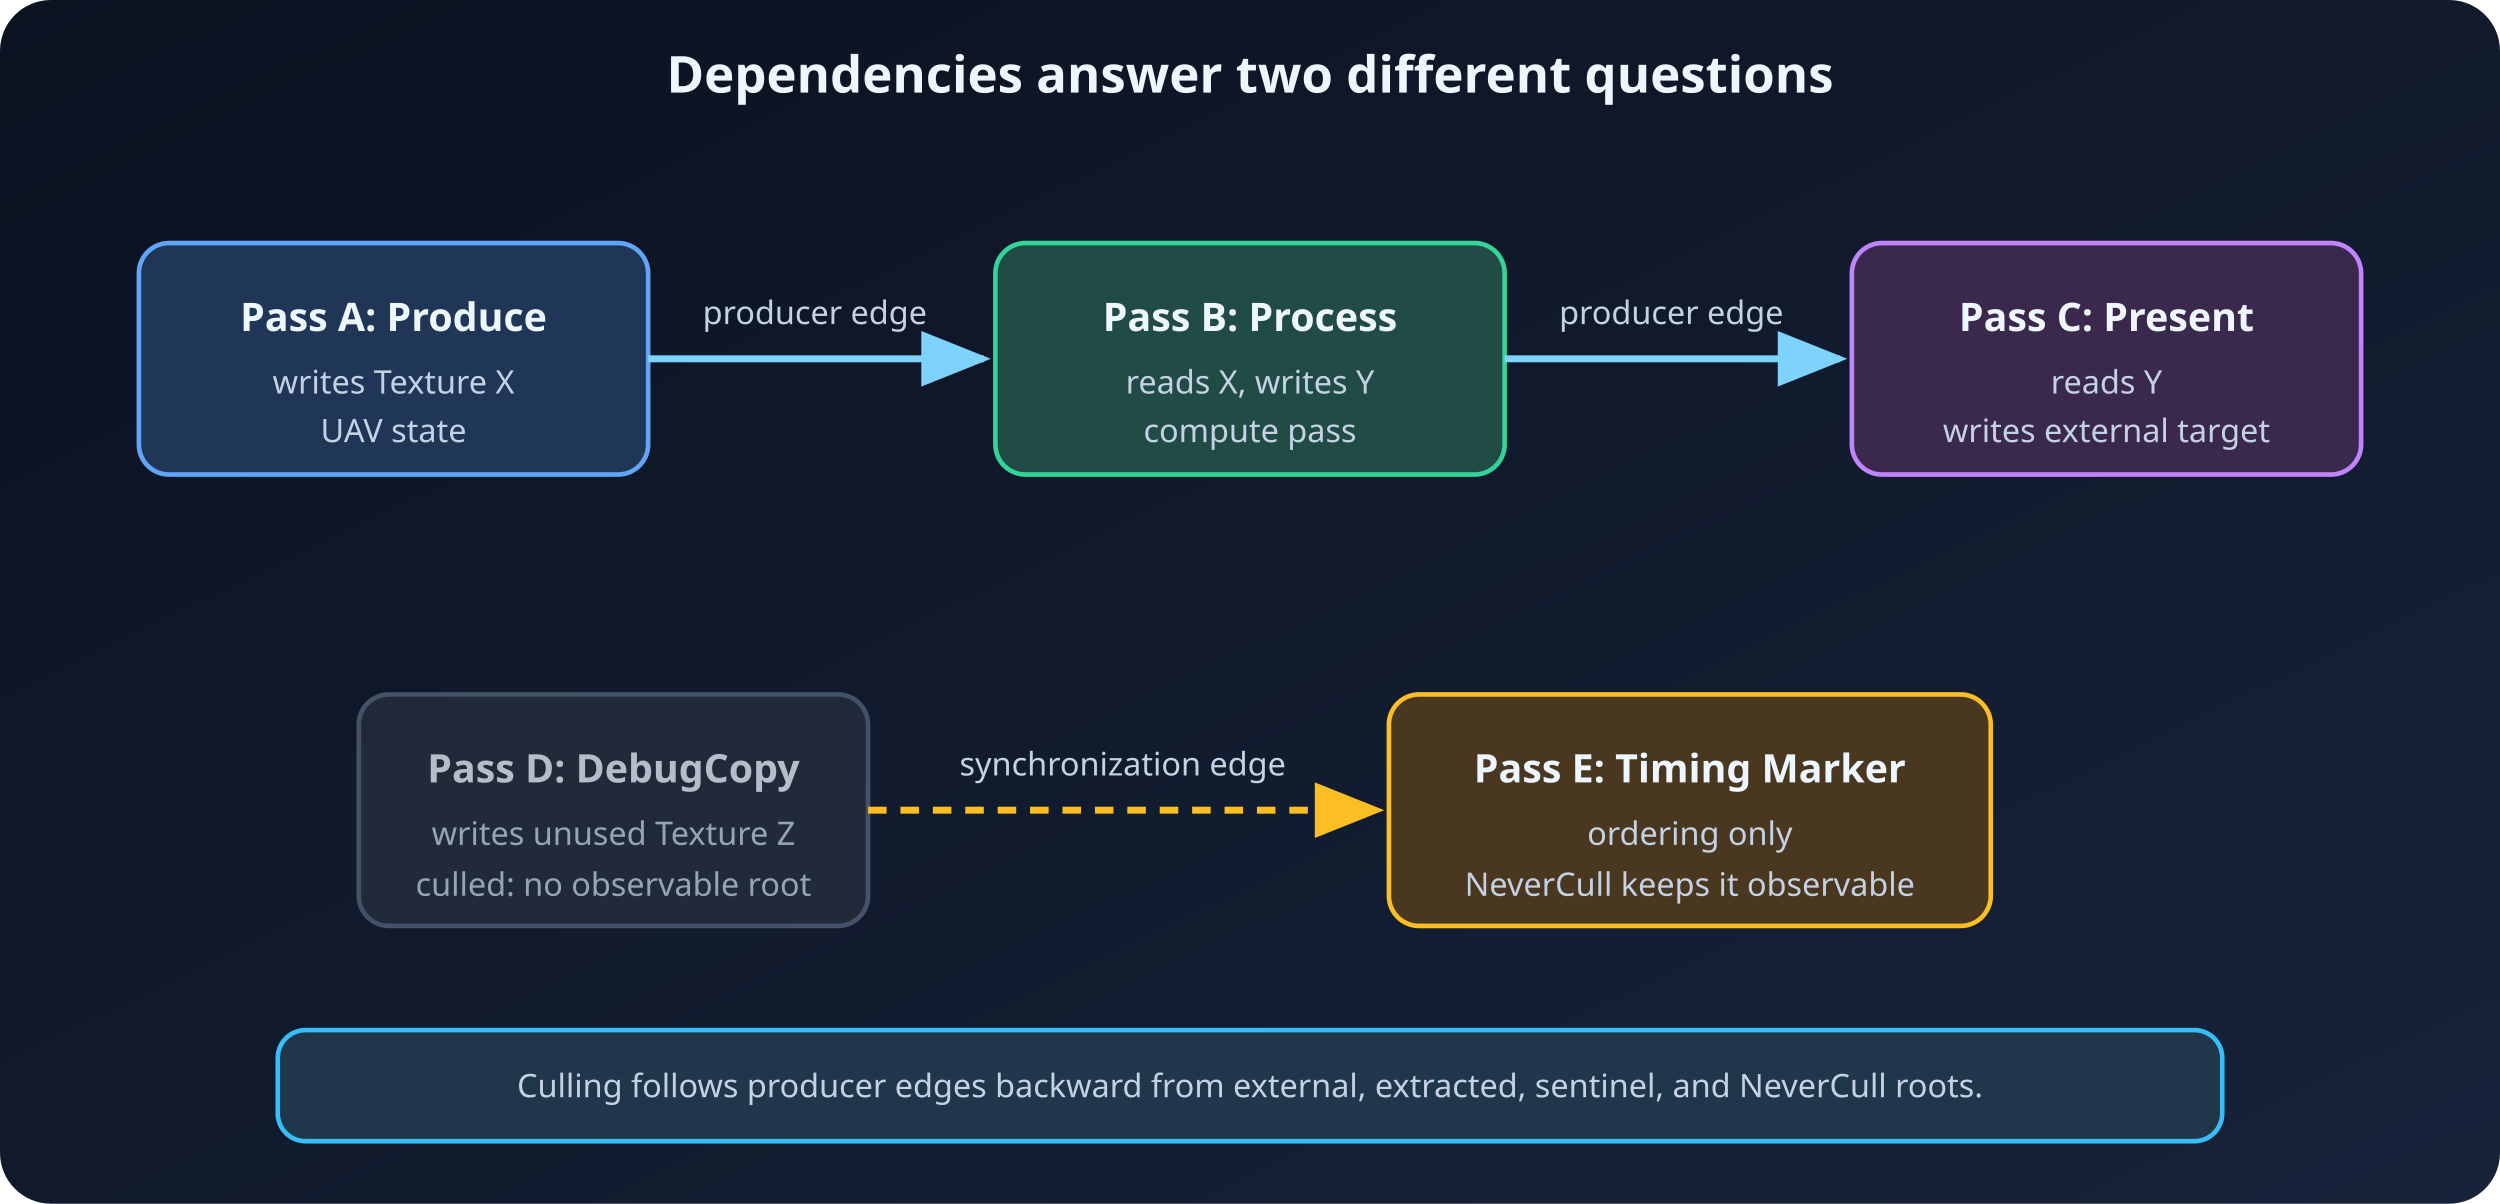
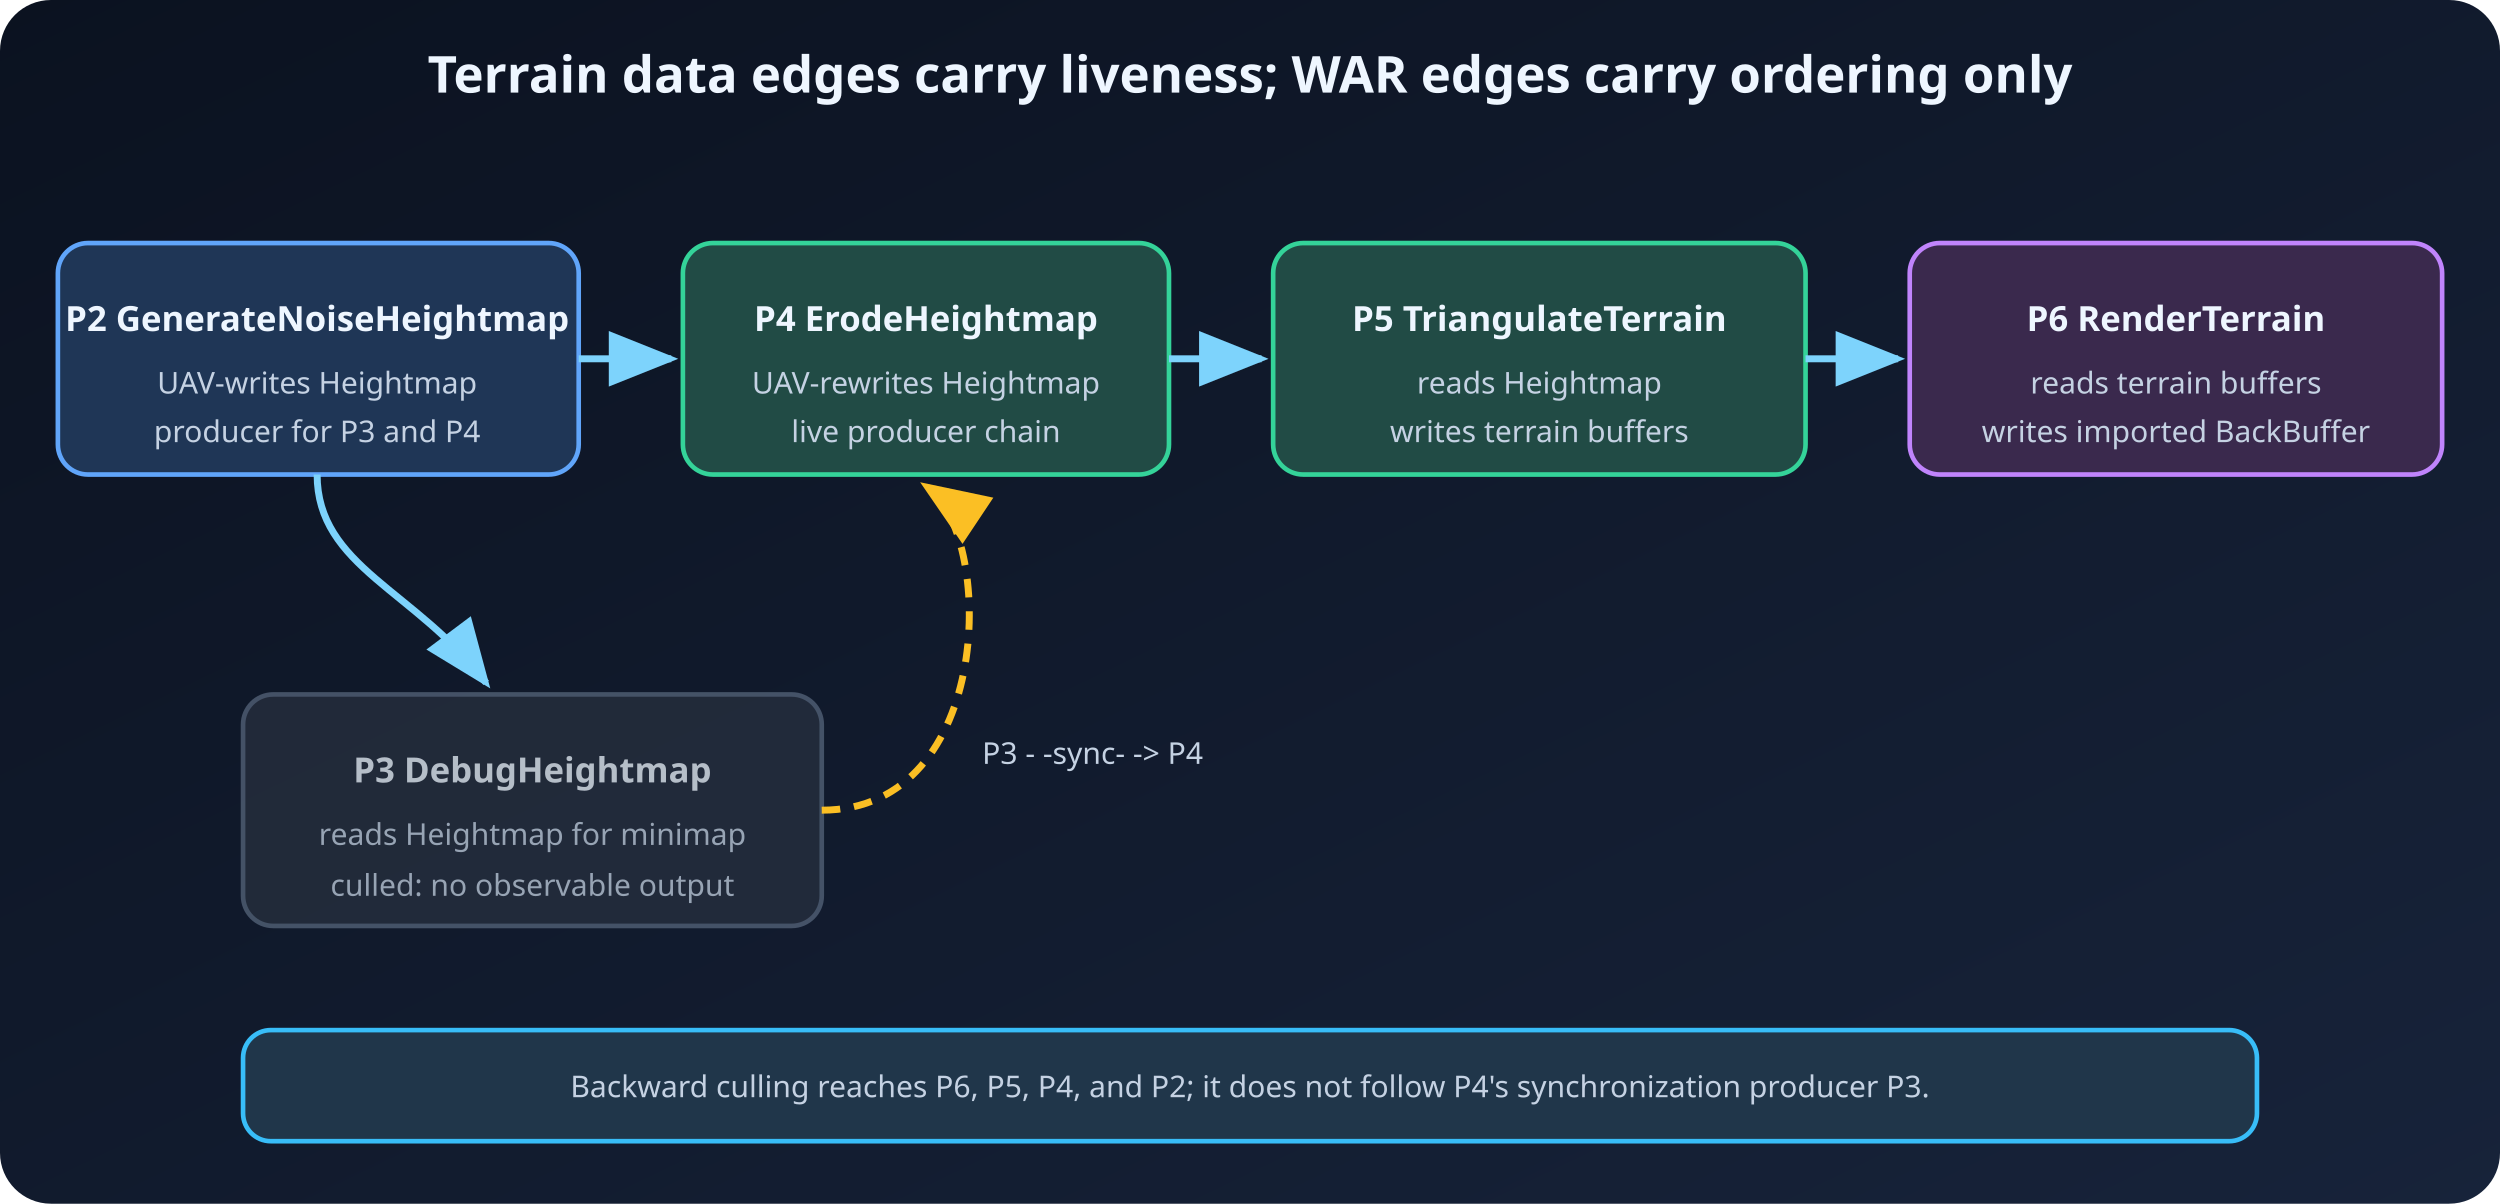
<svg xmlns="http://www.w3.org/2000/svg" width="1080" height="520" viewBox="0 0 1080 520" role="img" aria-labelledby="title desc">
  <defs>
    <linearGradient id="bg" x1="0" y1="0" x2="1" y2="1">
      <stop offset="0" stop-color="#0b1220" />
      <stop offset="1" stop-color="#17233a" />
    </linearGradient>
    <marker id="arrow" markerWidth="10" markerHeight="8" refX="9" refY="4" orient="auto">
      <path d="M0,0 L10,4 L0,8 Z" fill="#7dd3fc" />
    </marker>
    <marker id="syncArrow" markerWidth="10" markerHeight="8" refX="9" refY="4" orient="auto">
      <path d="M0,0 L10,4 L0,8 Z" fill="#fbbf24" />
    </marker>
    <style>
      .box{rx:13;stroke-width:2}.title{font:700 22px system-ui,sans-serif;fill:#eef6ff;text-anchor:middle}
-       .label{font:600 17px system-ui,sans-serif;fill:#eef6ff;text-anchor:middle}
-       .small{font:14px system-ui,sans-serif;fill:#c5d2e3;text-anchor:middle}
+       .label{font:600 15px system-ui,sans-serif;fill:#eef6ff;text-anchor:middle}
+       .small{font:13px system-ui,sans-serif;fill:#c5d2e3;text-anchor:middle}
      .data{stroke:#7dd3fc;stroke-width:3;fill:none;marker-end:url(#arrow)}
      .sync{stroke:#fbbf24;stroke-width:3;stroke-dasharray:8 6;fill:none;marker-end:url(#syncArrow)}
    </style>
  </defs>
  <rect width="1080" height="520" rx="22" fill="url(#bg)" />
-   <text x="540" y="40" class="title">Dependencies answer two different questions</text>
-   <rect class="box" x="60" y="105" width="220" height="100" fill="#1f3656" stroke="#60a5fa" />
-   <text x="170" y="143" class="label">Pass A: Produce</text>
-   <text x="170" y="170" class="small">writes Texture X</text>
-   <text x="170" y="191" class="small">UAV state</text>
-   <rect class="box" x="430" y="105" width="220" height="100" fill="#214b45" stroke="#34d399" />
-   <text x="540" y="143" class="label">Pass B: Process</text>
-   <text x="540" y="170" class="small">reads X, writes Y</text>
-   <text x="540" y="191" class="small">compute pass</text>
-   <rect class="box" x="800" y="105" width="220" height="100" fill="#3a294d" stroke="#c084fc" />
-   <text x="910" y="143" class="label">Pass C: Present</text>
-   <text x="910" y="170" class="small">reads Y</text>
-   <text x="910" y="191" class="small">writes external target</text>
-   <path class="data" d="M280 155 H425" />
-   <path class="data" d="M650 155 H795" />
-   <text x="352" y="140" class="small">producer edge</text>
-   <text x="722" y="140" class="small">producer edge</text>
-   <rect class="box" x="155" y="300" width="220" height="100" fill="#2c3442" stroke="#64748b" opacity="0.62" />
-   <text x="265" y="338" class="label" opacity="0.72">Pass D: DebugCopy</text>
-   <text x="265" y="365" class="small" opacity="0.72">writes unused Texture Z</text>
-   <text x="265" y="387" class="small" opacity="0.72">culled: no observable root</text>
-   <rect class="box" x="600" y="300" width="260" height="100" fill="#493720" stroke="#fbbf24" />
-   <text x="730" y="338" class="label">Pass E: Timing Marker</text>
-   <text x="730" y="365" class="small">ordering only</text>
-   <text x="730" y="387" class="small">NeverCull keeps it observable</text>
-   <path class="sync" d="M375 350 H595" />
-   <text x="485" y="335" class="small">synchronization edge</text>
-   <rect x="120" y="445" width="840" height="48" rx="12" fill="#20364a" stroke="#38bdf8" stroke-width="2" />
-   <text x="540" y="474" class="small">Culling follows producer edges backward from external, extracted, sentinel, and NeverCull roots.</text>
+   <text x="540" y="40" class="title">Terrain data edges carry liveness; WAR edges carry ordering only</text>
+   <rect class="box" x="25" y="105" width="225" height="100" fill="#1f3656" stroke="#60a5fa" />
+   <text x="137" y="143" class="label">P2 GenerateNoiseHeightmap</text>
+   <text x="137" y="170" class="small">UAV-writes Heightmap</text>
+   <text x="137" y="191" class="small">producer for P3 and P4</text>
+   <rect class="box" x="295" y="105" width="210" height="100" fill="#214b45" stroke="#34d399" />
+   <text x="400" y="143" class="label">P4 ErodeHeightmap</text>
+   <text x="400" y="170" class="small">UAV-rewrites Heightmap</text>
+   <text x="400" y="191" class="small">live producer chain</text>
+   <rect class="box" x="550" y="105" width="230" height="100" fill="#214b45" stroke="#34d399" />
+   <text x="665" y="143" class="label">P5 TriangulateTerrain</text>
+   <text x="665" y="170" class="small">reads Heightmap</text>
+   <text x="665" y="191" class="small">writes terrain buffers</text>
+   <rect class="box" x="825" y="105" width="230" height="100" fill="#3a294d" stroke="#c084fc" />
+   <text x="940" y="143" class="label">P6 RenderTerrain</text>
+   <text x="940" y="170" class="small">reads terrain buffers</text>
+   <text x="940" y="191" class="small">writes imported BackBuffer</text>
+   <path class="data" d="M250 155 H290" />
+   <path class="data" d="M505 155 H545" />
+   <path class="data" d="M780 155 H820" />
+   <rect class="box" x="105" y="300" width="250" height="100" fill="#2c3442" stroke="#64748b" opacity="0.62" />
+   <text x="230" y="338" class="label" opacity="0.72">P3 DebugHeightmap</text>
+   <text x="230" y="365" class="small" opacity="0.72">reads Heightmap for minimap</text>
+   <text x="230" y="387" class="small" opacity="0.72">culled: no observable output</text>
+   <path class="data" d="M137 205 C137 245 180 255 210 295" />
+   <path class="sync" d="M355 350 C430 350 430 230 400 210" />
+   <text x="472" y="330" class="small">P3 - -sync- -&gt; P4</text>
+   <rect x="105" y="445" width="870" height="48" rx="12" fill="#20364a" stroke="#38bdf8" stroke-width="2" />
+   <text x="540" y="474" class="small">Backward culling reaches P6, P5, P4, and P2; it does not follow P4's synchronization producer P3.</text>
</svg>
